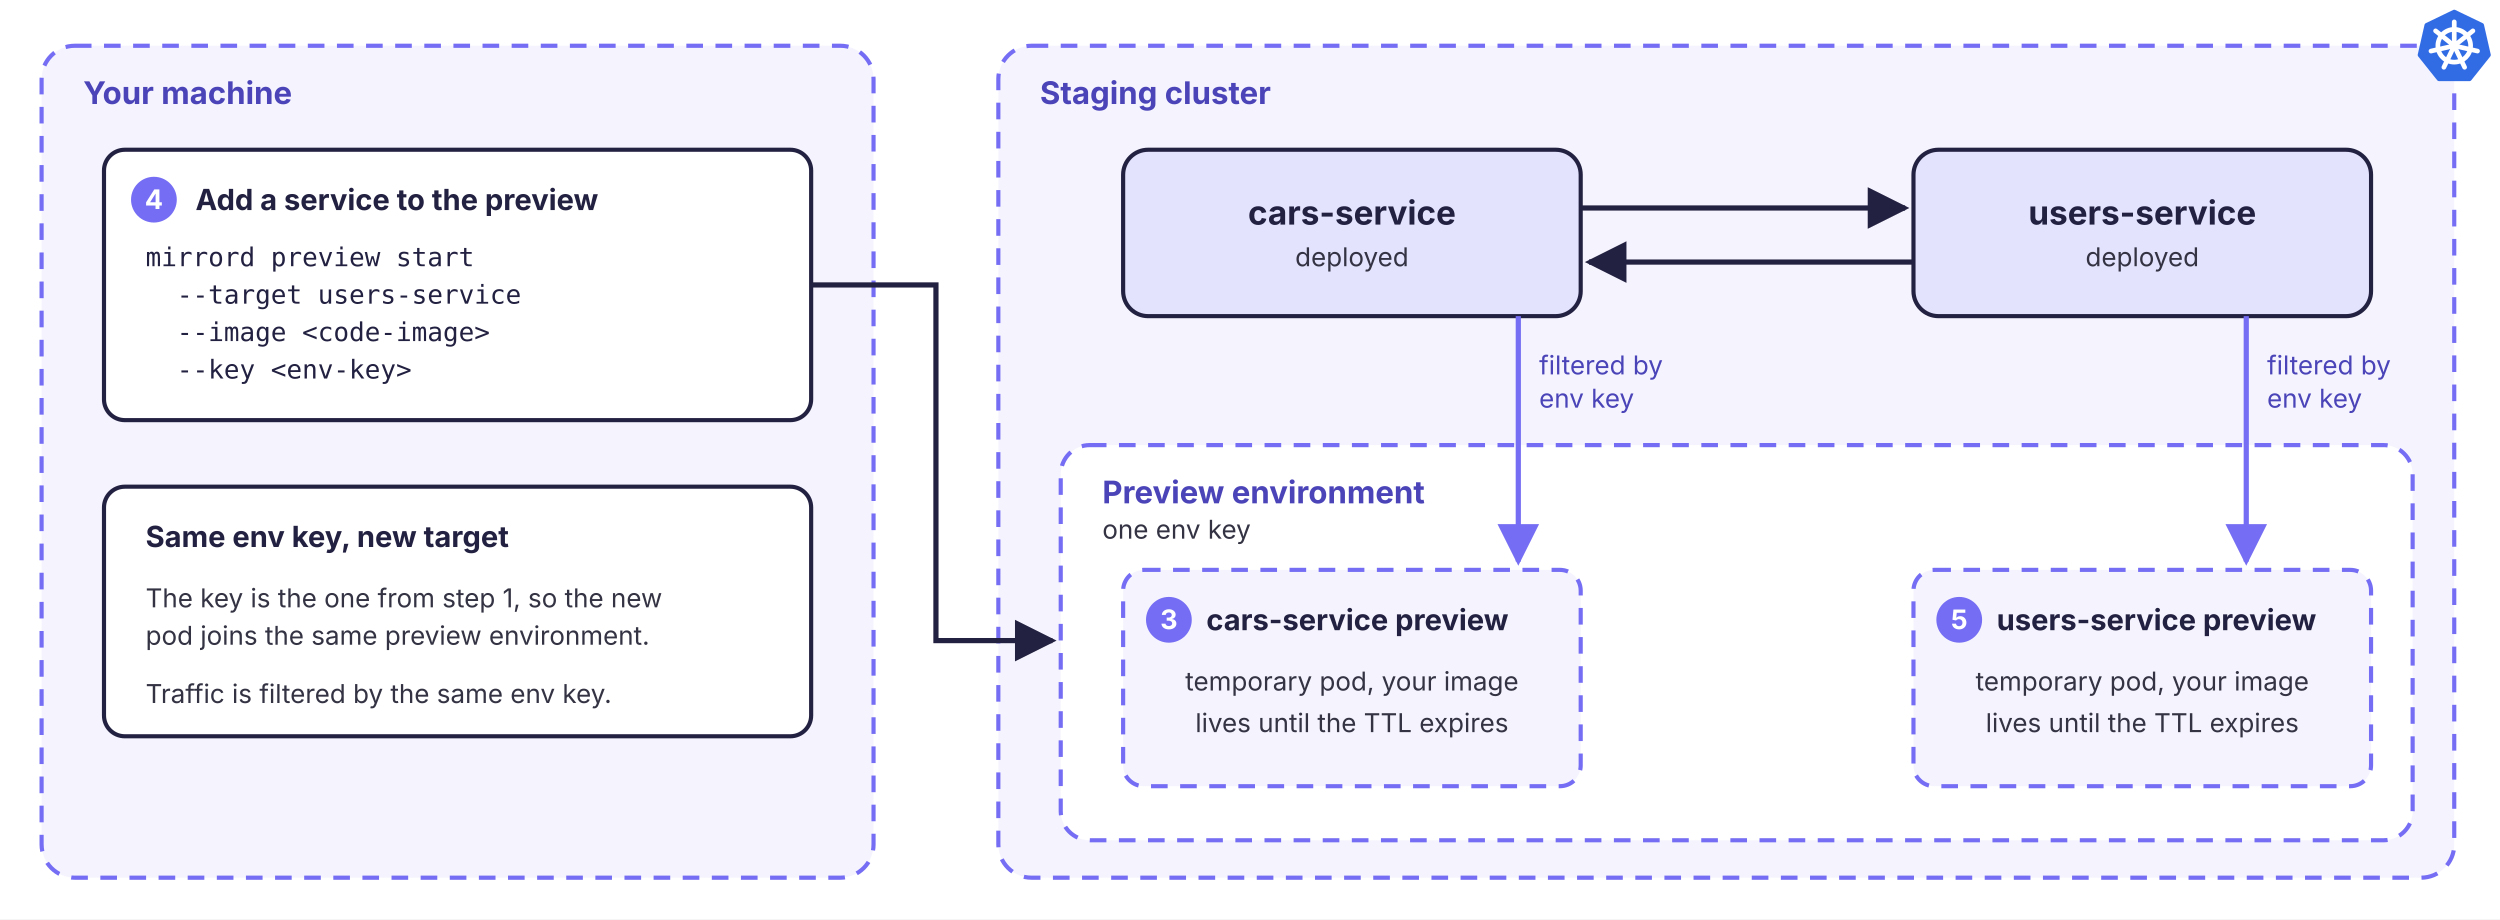
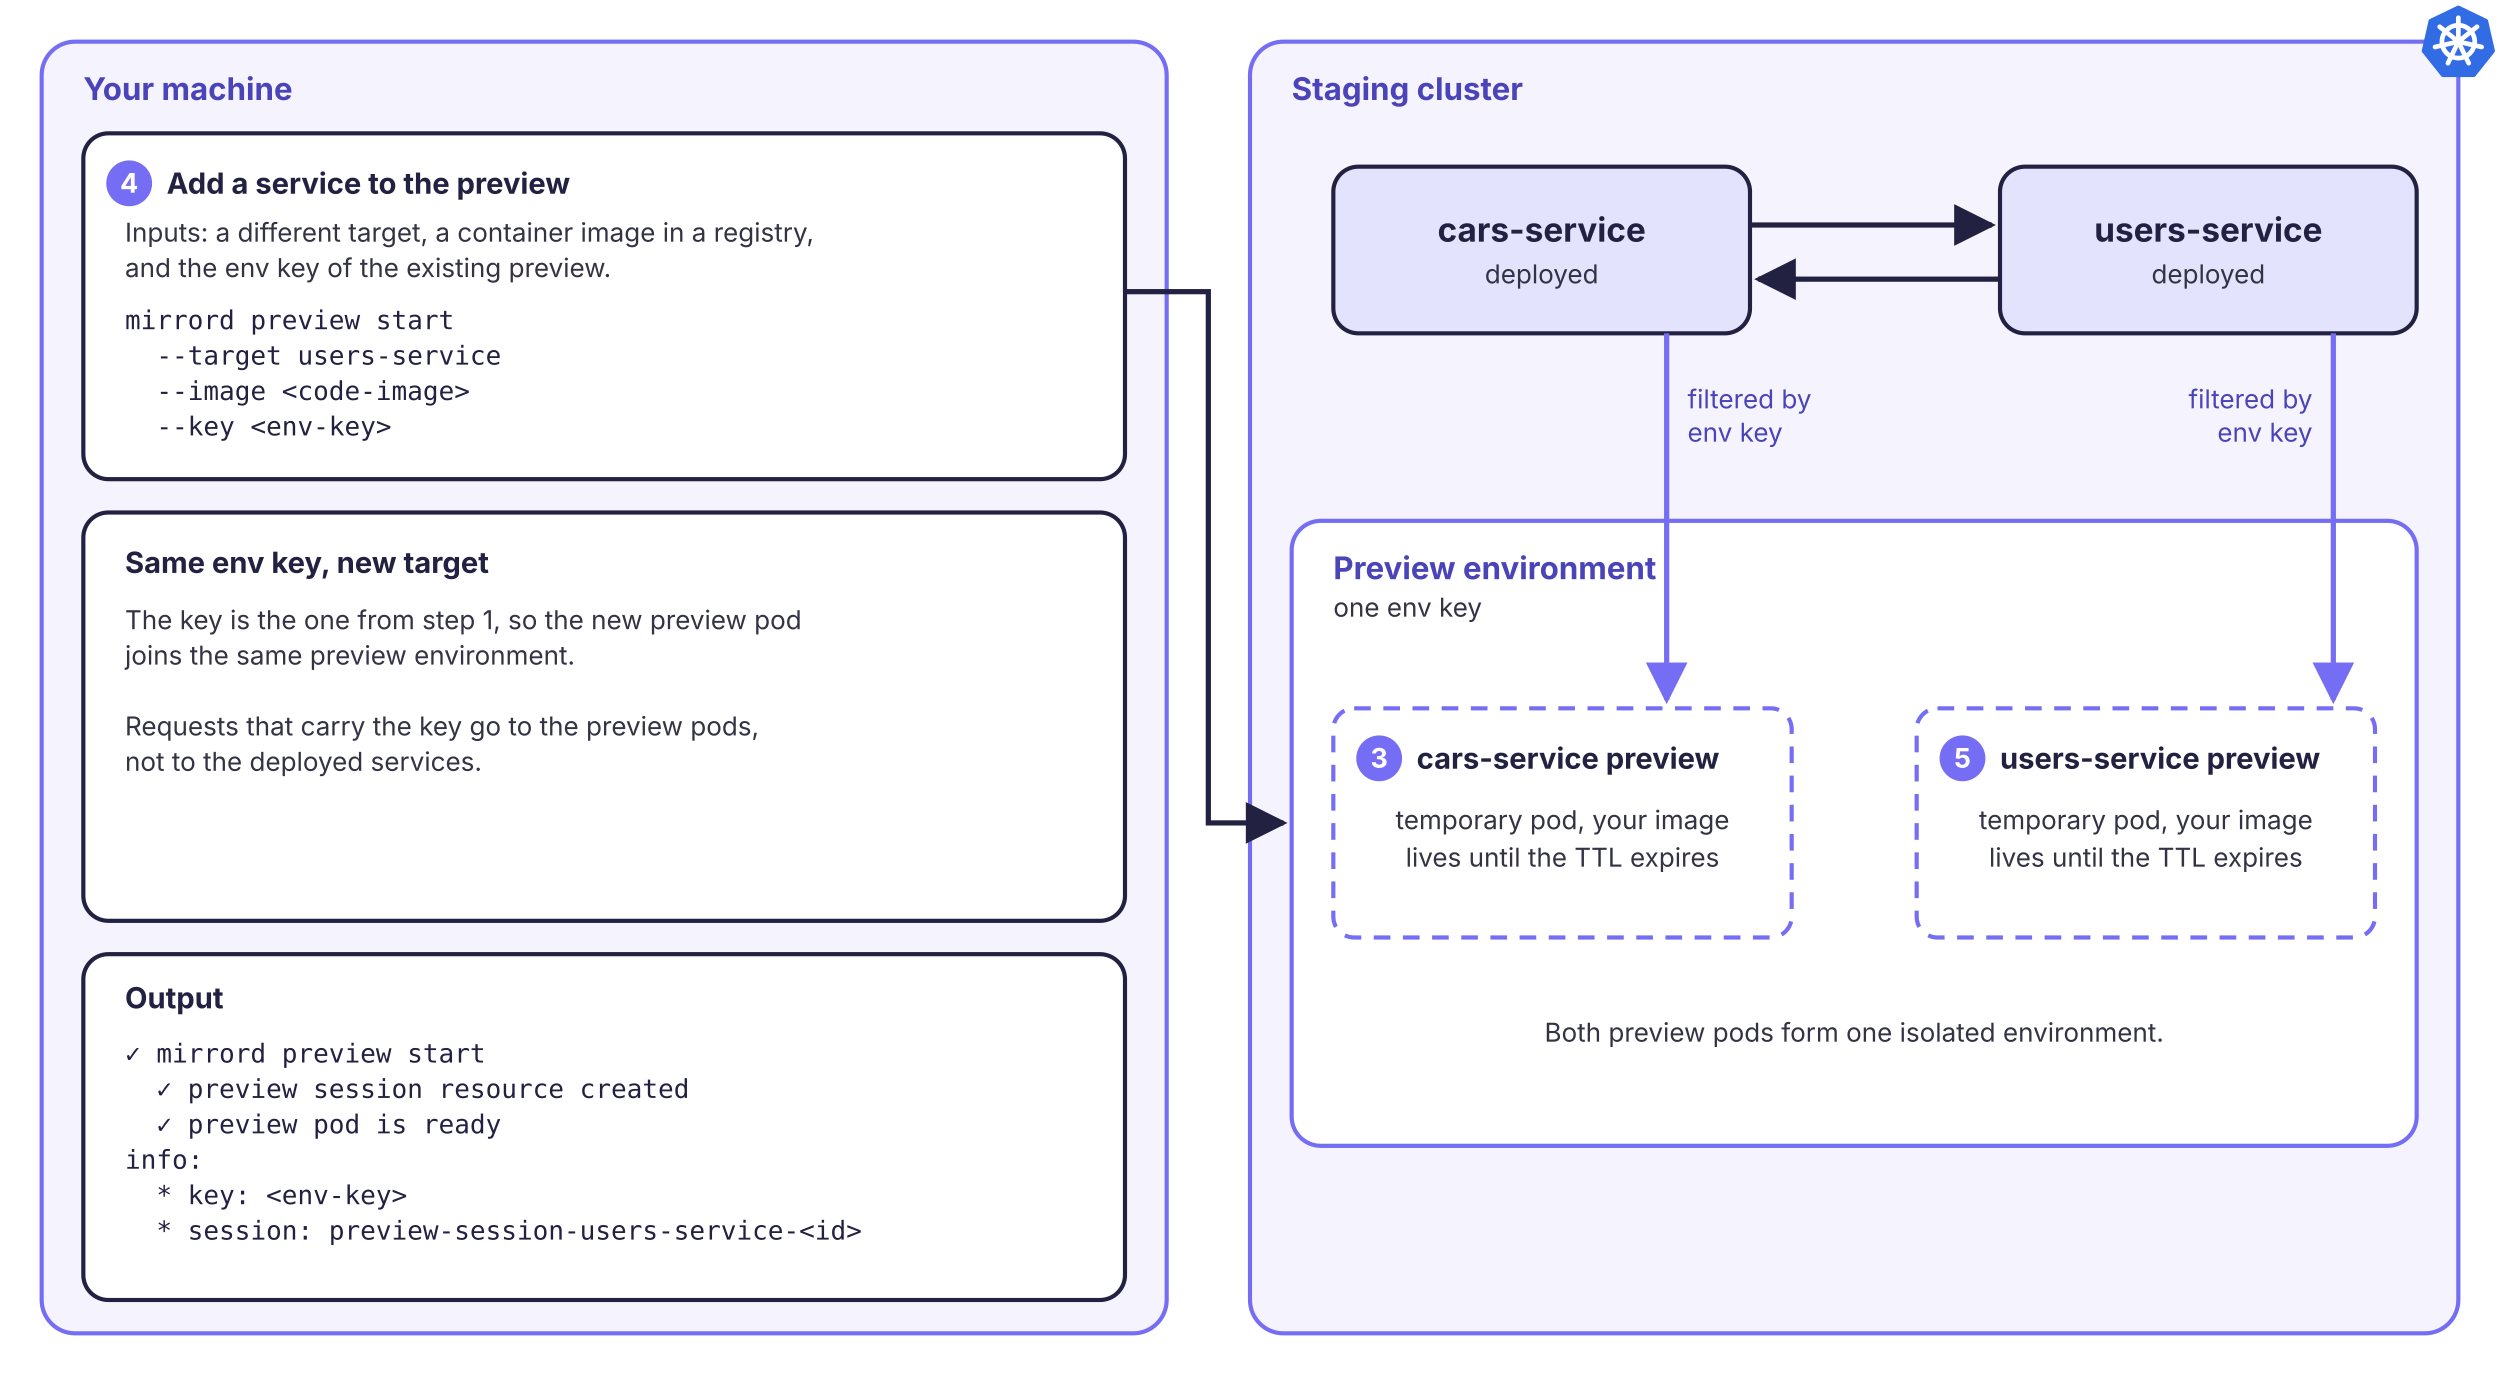
- <svg xmlns="http://www.w3.org/2000/svg" viewBox="0 -2 1202 442" width="1202" height="442" font-family="Inter, Helvetica, Arial, sans-serif" role="img" aria-labelledby="t d">
+ <svg xmlns="http://www.w3.org/2000/svg" viewBox="0 0 1200 660" width="1200" height="660" font-family="Inter, Helvetica, Arial, sans-serif" role="img" aria-labelledby="t d">
  <defs>
    <marker id="arrow" viewBox="0 0 10 10" refX="9" refY="5" markerWidth="8" markerHeight="8" orient="auto-start-reverse">
      <path d="M0 0 L10 5 L0 10 z" fill="#232141" />
    </marker>
    <marker id="arrow-purple" viewBox="0 0 10 10" refX="9" refY="5" markerWidth="8" markerHeight="8" orient="auto-start-reverse">
      <path d="M0 0 L10 5 L0 10 z" fill="#756DF3" />
    </marker>
    <symbol id="k8s" viewBox="0 0 32 32">
      <polygon points="16.00,1.60 27.73,7.25 30.62,19.94 22.51,30.11 9.49,30.11 1.38,19.94 4.27,7.25" fill="#326CE5" stroke="#326CE5" stroke-width="2" stroke-linejoin="round" />
      <g fill="none" stroke="#ffffff" stroke-width="2" stroke-linecap="round">
        <circle cx="16" cy="16" r="7" />
        <line x1="16.00" y1="13.40" x2="16.00" y2="5.80" />
        <line x1="18.03" y1="14.38" x2="23.97" y2="9.64" />
        <line x1="18.53" y1="16.58" x2="25.94" y2="18.27" />
        <line x1="17.13" y1="18.34" x2="20.43" y2="25.19" />
        <line x1="14.87" y1="18.34" x2="11.57" y2="25.19" />
        <line x1="13.47" y1="16.58" x2="6.06" y2="18.27" />
        <line x1="13.97" y1="14.38" x2="8.03" y2="9.64" />
      </g>
      <circle cx="16" cy="16" r="2.4" fill="#ffffff" />
    </symbol>
  </defs>
-   <rect x="0" y="-2" width="1202" height="442" fill="#ffffff" />
-   <rect x="20" y="20" width="400" height="400" rx="16" fill="#F5F4FE" stroke="#756DF3" stroke-width="2" stroke-dasharray="8 6" />
+   <rect x="0" y="0" width="1200" height="660" fill="#ffffff" />
+   <rect x="20" y="20" width="540" height="620" rx="16" fill="#F5F4FE" stroke="#756DF3" stroke-width="2" />
  <text x="40" y="48" font-size="15" font-weight="700" fill="#4a44b8">Your machine</text>
-   <rect x="50" y="70" width="340" height="130" rx="10" fill="#ffffff" stroke="#232141" stroke-width="2" />
-   <circle cx="74" cy="94" r="11" fill="#756DF3" />
-   <text x="74" y="98.5" font-size="13" font-weight="700" fill="#ffffff" text-anchor="middle">4</text>
-   <text x="94" y="99" font-size="14" font-weight="700" fill="#232141">Add a service to the preview</text>
-   <text x="70" y="126" font-size="12.5" font-family="Menlo, Consolas, monospace" fill="#232141" xml:space="preserve">mirrord preview start</text>
-   <text x="70" y="144" font-size="12.5" font-family="Menlo, Consolas, monospace" fill="#232141" xml:space="preserve">  --target users-service</text>
-   <text x="70" y="162" font-size="12.5" font-family="Menlo, Consolas, monospace" fill="#232141" xml:space="preserve">  --image &lt;code-image&gt;</text>
-   <text x="70" y="180" font-size="12.5" font-family="Menlo, Consolas, monospace" fill="#232141" xml:space="preserve">  --key &lt;env-key&gt;</text>
-   <rect x="50" y="232" width="340" height="120" rx="10" fill="#ffffff" stroke="#232141" stroke-width="2" />
-   <text x="70" y="261" font-size="14" font-weight="700" fill="#232141">Same env key, new target</text>
-   <text x="70" y="290" font-size="12.5" fill="#333344">The key is the one from step 1, so the new</text>
-   <text x="70" y="308" font-size="12.5" fill="#333344">pod joins the same preview environment.</text>
-   <text x="70" y="336" font-size="12.5" fill="#333344">Traffic is filtered by the same env key.</text>
-   <rect x="480" y="20" width="700" height="400" rx="16" fill="#F5F4FE" stroke="#756DF3" stroke-width="2" stroke-dasharray="8 6" />
-   <text x="500" y="48" font-size="15" font-weight="700" fill="#4a44b8">Staging cluster</text>
-   <rect x="540" y="70" width="220" height="80" rx="12" fill="#E4E3FD" stroke="#232141" stroke-width="2" />
-   <text x="650" y="106" font-size="16" font-weight="700" fill="#232141" text-anchor="middle">cars-service</text>
-   <text x="650" y="126" font-size="12.5" fill="#333344" text-anchor="middle">deployed</text>
-   <rect x="920" y="70" width="220" height="80" rx="12" fill="#E4E3FD" stroke="#232141" stroke-width="2" />
-   <text x="1030" y="106" font-size="16" font-weight="700" fill="#232141" text-anchor="middle">users-service</text>
-   <text x="1030" y="126" font-size="12.5" fill="#333344" text-anchor="middle">deployed</text>
-   <line x1="760" y1="98" x2="916" y2="98" stroke="#232141" stroke-width="2.5" marker-end="url(#arrow)" />
-   <line x1="920" y1="124" x2="764" y2="124" stroke="#232141" stroke-width="2.5" marker-end="url(#arrow)" />
-   <rect x="510" y="212" width="650" height="190" rx="14" fill="#ffffff" stroke="#756DF3" stroke-width="2" stroke-dasharray="8 6" />
-   <text x="530" y="240" font-size="15" font-weight="700" fill="#4a44b8">Preview environment</text>
-   <text x="530" y="257" font-size="12.5" fill="#333344">one env key</text>
-   <line x1="730" y1="150" x2="730" y2="268" stroke="#756DF3" stroke-width="2.5" marker-end="url(#arrow-purple)" />
-   <text x="740" y="178" font-size="12.5" fill="#4a44b8">filtered by</text>
-   <text x="740" y="194" font-size="12.5" fill="#4a44b8">env key</text>
-   <rect x="540" y="272" width="220" height="104" rx="10" fill="#F5F4FE" stroke="#756DF3" stroke-width="2" stroke-dasharray="8 6" />
-   <circle cx="562" cy="296" r="11" fill="#756DF3" />
-   <text x="562" y="300.5" font-size="13" font-weight="700" fill="#ffffff" text-anchor="middle">3</text>
-   <text x="580" y="301" font-size="14" font-weight="700" fill="#232141">cars-service preview</text>
-   <text x="650" y="330" font-size="12.5" fill="#333344" text-anchor="middle">temporary pod, your image</text>
-   <text x="650" y="350" font-size="12.5" fill="#333344" text-anchor="middle">lives until the TTL expires</text>
-   <line x1="1080" y1="150" x2="1080" y2="268" stroke="#756DF3" stroke-width="2.5" marker-end="url(#arrow-purple)" />
-   <text x="1090" y="178" font-size="12.5" fill="#4a44b8">filtered by</text>
-   <text x="1090" y="194" font-size="12.5" fill="#4a44b8">env key</text>
-   <rect x="920" y="272" width="220" height="104" rx="10" fill="#F5F4FE" stroke="#756DF3" stroke-width="2" stroke-dasharray="8 6" />
-   <circle cx="942" cy="296" r="11" fill="#756DF3" />
-   <text x="942" y="300.5" font-size="13" font-weight="700" fill="#ffffff" text-anchor="middle">5</text>
-   <text x="960" y="301" font-size="14" font-weight="700" fill="#232141">users-service preview</text>
-   <text x="1030" y="330" font-size="12.5" fill="#333344" text-anchor="middle">temporary pod, your image</text>
-   <text x="1030" y="350" font-size="12.5" fill="#333344" text-anchor="middle">lives until the TTL expires</text>
-   <polyline points="390,135 450,135 450,306 506,306" fill="none" stroke="#232141" stroke-width="2.5" marker-end="url(#arrow)" />
+   <rect x="40" y="64" width="500" height="166" rx="12" fill="#ffffff" stroke="#232141" stroke-width="2" />
+   <circle cx="62" cy="88" r="11" fill="#756DF3" />
+   <text x="62" y="92.5" font-size="13" font-weight="700" fill="#ffffff" text-anchor="middle">4</text>
+   <text x="80" y="93" font-size="14" font-weight="700" fill="#232141">Add a service to the preview</text>
+   <text x="60" y="116" font-size="12.5" fill="#333344" xml:space="preserve">Inputs: a different target, a container image in a registry,</text>
+   <text x="60" y="133" font-size="12.5" fill="#333344" xml:space="preserve">and the env key of the existing preview.</text>
+   <text x="60" y="158" font-size="12.5" font-family="Menlo, Consolas, monospace" fill="#232141" xml:space="preserve">mirrord preview start</text>
+   <text x="60" y="175" font-size="12.5" font-family="Menlo, Consolas, monospace" fill="#232141" xml:space="preserve">  --target users-service</text>
+   <text x="60" y="192" font-size="12.5" font-family="Menlo, Consolas, monospace" fill="#232141" xml:space="preserve">  --image &lt;code-image&gt;</text>
+   <text x="60" y="209" font-size="12.5" font-family="Menlo, Consolas, monospace" fill="#232141" xml:space="preserve">  --key &lt;env-key&gt;</text>
+   <rect x="40" y="246" width="500" height="196" rx="12" fill="#ffffff" stroke="#232141" stroke-width="2" />
+   <text x="60" y="275" font-size="14" font-weight="700" fill="#232141">Same env key, new target</text>
+   <text x="60" y="302" font-size="12.5" fill="#333344" xml:space="preserve">The key is the one from step 1, so the new preview pod</text>
+   <text x="60" y="319" font-size="12.5" fill="#333344" xml:space="preserve">joins the same preview environment.</text>
+   <text x="60" y="336" font-size="12.5" fill="#333344" xml:space="preserve" />
+   <text x="60" y="353" font-size="12.5" fill="#333344" xml:space="preserve">Requests that carry the key go to the preview pods,</text>
+   <text x="60" y="370" font-size="12.5" fill="#333344" xml:space="preserve">not to the deployed services.</text>
+   <rect x="40" y="458" width="500" height="166" rx="12" fill="#ffffff" stroke="#232141" stroke-width="2" />
+   <text x="60" y="484" font-size="14" font-weight="700" fill="#232141">Output</text>
+   <text x="60" y="510" font-size="12.5" font-family="Menlo, Consolas, monospace" fill="#232141" xml:space="preserve">✓ mirrord preview start</text>
+   <text x="60" y="527" font-size="12.5" font-family="Menlo, Consolas, monospace" fill="#232141" xml:space="preserve">  ✓ preview session resource created</text>
+   <text x="60" y="544" font-size="12.5" font-family="Menlo, Consolas, monospace" fill="#232141" xml:space="preserve">  ✓ preview pod is ready</text>
+   <text x="60" y="561" font-size="12.5" font-family="Menlo, Consolas, monospace" fill="#232141" xml:space="preserve">info:</text>
+   <text x="60" y="578" font-size="12.5" font-family="Menlo, Consolas, monospace" fill="#232141" xml:space="preserve">  * key: &lt;env-key&gt;</text>
+   <text x="60" y="595" font-size="12.5" font-family="Menlo, Consolas, monospace" fill="#232141" xml:space="preserve">  * session: preview-session-users-service-&lt;id&gt;</text>
+   <rect x="600" y="20" width="580" height="620" rx="16" fill="#F5F4FE" stroke="#756DF3" stroke-width="2" />
+   <text x="620" y="48" font-size="15" font-weight="700" fill="#4a44b8">Staging cluster</text>
+   <rect x="640" y="80" width="200" height="80" rx="12" fill="#E4E3FD" stroke="#232141" stroke-width="2" />
+   <text x="740" y="116" font-size="16" font-weight="700" fill="#232141" text-anchor="middle">cars-service</text>
+   <text x="740" y="136" font-size="12.5" fill="#333344" text-anchor="middle">deployed</text>
+   <rect x="960" y="80" width="200" height="80" rx="12" fill="#E4E3FD" stroke="#232141" stroke-width="2" />
+   <text x="1060" y="116" font-size="16" font-weight="700" fill="#232141" text-anchor="middle">users-service</text>
+   <text x="1060" y="136" font-size="12.5" fill="#333344" text-anchor="middle">deployed</text>
+   <line x1="840" y1="108" x2="956" y2="108" stroke="#232141" stroke-width="2.5" marker-end="url(#arrow)" />
+   <line x1="960" y1="134" x2="844" y2="134" stroke="#232141" stroke-width="2.5" marker-end="url(#arrow)" />
+   <rect x="620" y="250" width="540" height="300" rx="14" fill="#ffffff" stroke="#756DF3" stroke-width="2" />
+   <text x="640" y="278" font-size="15" font-weight="700" fill="#4a44b8">Preview environment</text>
+   <text x="640" y="296" font-size="12.5" fill="#333344">one env key</text>
+   <line x1="800" y1="160" x2="800" y2="336" stroke="#756DF3" stroke-width="2.5" marker-end="url(#arrow-purple)" />
+   <text x="810" y="196" font-size="12.5" fill="#4a44b8" text-anchor="start">filtered by</text>
+   <text x="810" y="212" font-size="12.5" fill="#4a44b8" text-anchor="start">env key</text>
+   <rect x="640" y="340" width="220" height="110" rx="10" fill="#ffffff" stroke="#756DF3" stroke-width="2" stroke-dasharray="8 6" />
+   <circle cx="662" cy="364" r="11" fill="#756DF3" />
+   <text x="662" y="368.5" font-size="13" font-weight="700" fill="#ffffff" text-anchor="middle">3</text>
+   <text x="680" y="369" font-size="14" font-weight="700" fill="#232141">cars-service preview</text>
+   <text x="750" y="398" font-size="12.5" fill="#333344" text-anchor="middle">temporary pod, your image</text>
+   <text x="750" y="416" font-size="12.5" fill="#333344" text-anchor="middle">lives until the TTL expires</text>
+   <line x1="1120" y1="160" x2="1120" y2="336" stroke="#756DF3" stroke-width="2.5" marker-end="url(#arrow-purple)" />
+   <text x="1110" y="196" font-size="12.5" fill="#4a44b8" text-anchor="end">filtered by</text>
+   <text x="1110" y="212" font-size="12.5" fill="#4a44b8" text-anchor="end">env key</text>
+   <rect x="920" y="340" width="220" height="110" rx="10" fill="#ffffff" stroke="#756DF3" stroke-width="2" stroke-dasharray="8 6" />
+   <circle cx="942" cy="364" r="11" fill="#756DF3" />
+   <text x="942" y="368.5" font-size="13" font-weight="700" fill="#ffffff" text-anchor="middle">5</text>
+   <text x="960" y="369" font-size="14" font-weight="700" fill="#232141">users-service preview</text>
+   <text x="1030" y="398" font-size="12.5" fill="#333344" text-anchor="middle">temporary pod, your image</text>
+   <text x="1030" y="416" font-size="12.5" fill="#333344" text-anchor="middle">lives until the TTL expires</text>
+   <text x="890" y="500" font-size="12.5" fill="#333344" text-anchor="middle">Both preview pods form one isolated environment.</text>
+   <polyline points="540,140 580,140 580,395 616,395" fill="none" stroke="#232141" stroke-width="2.5" marker-end="url(#arrow)" />
  <use href="#k8s" x="1162" y="2" width="36" height="36" />
</svg>
